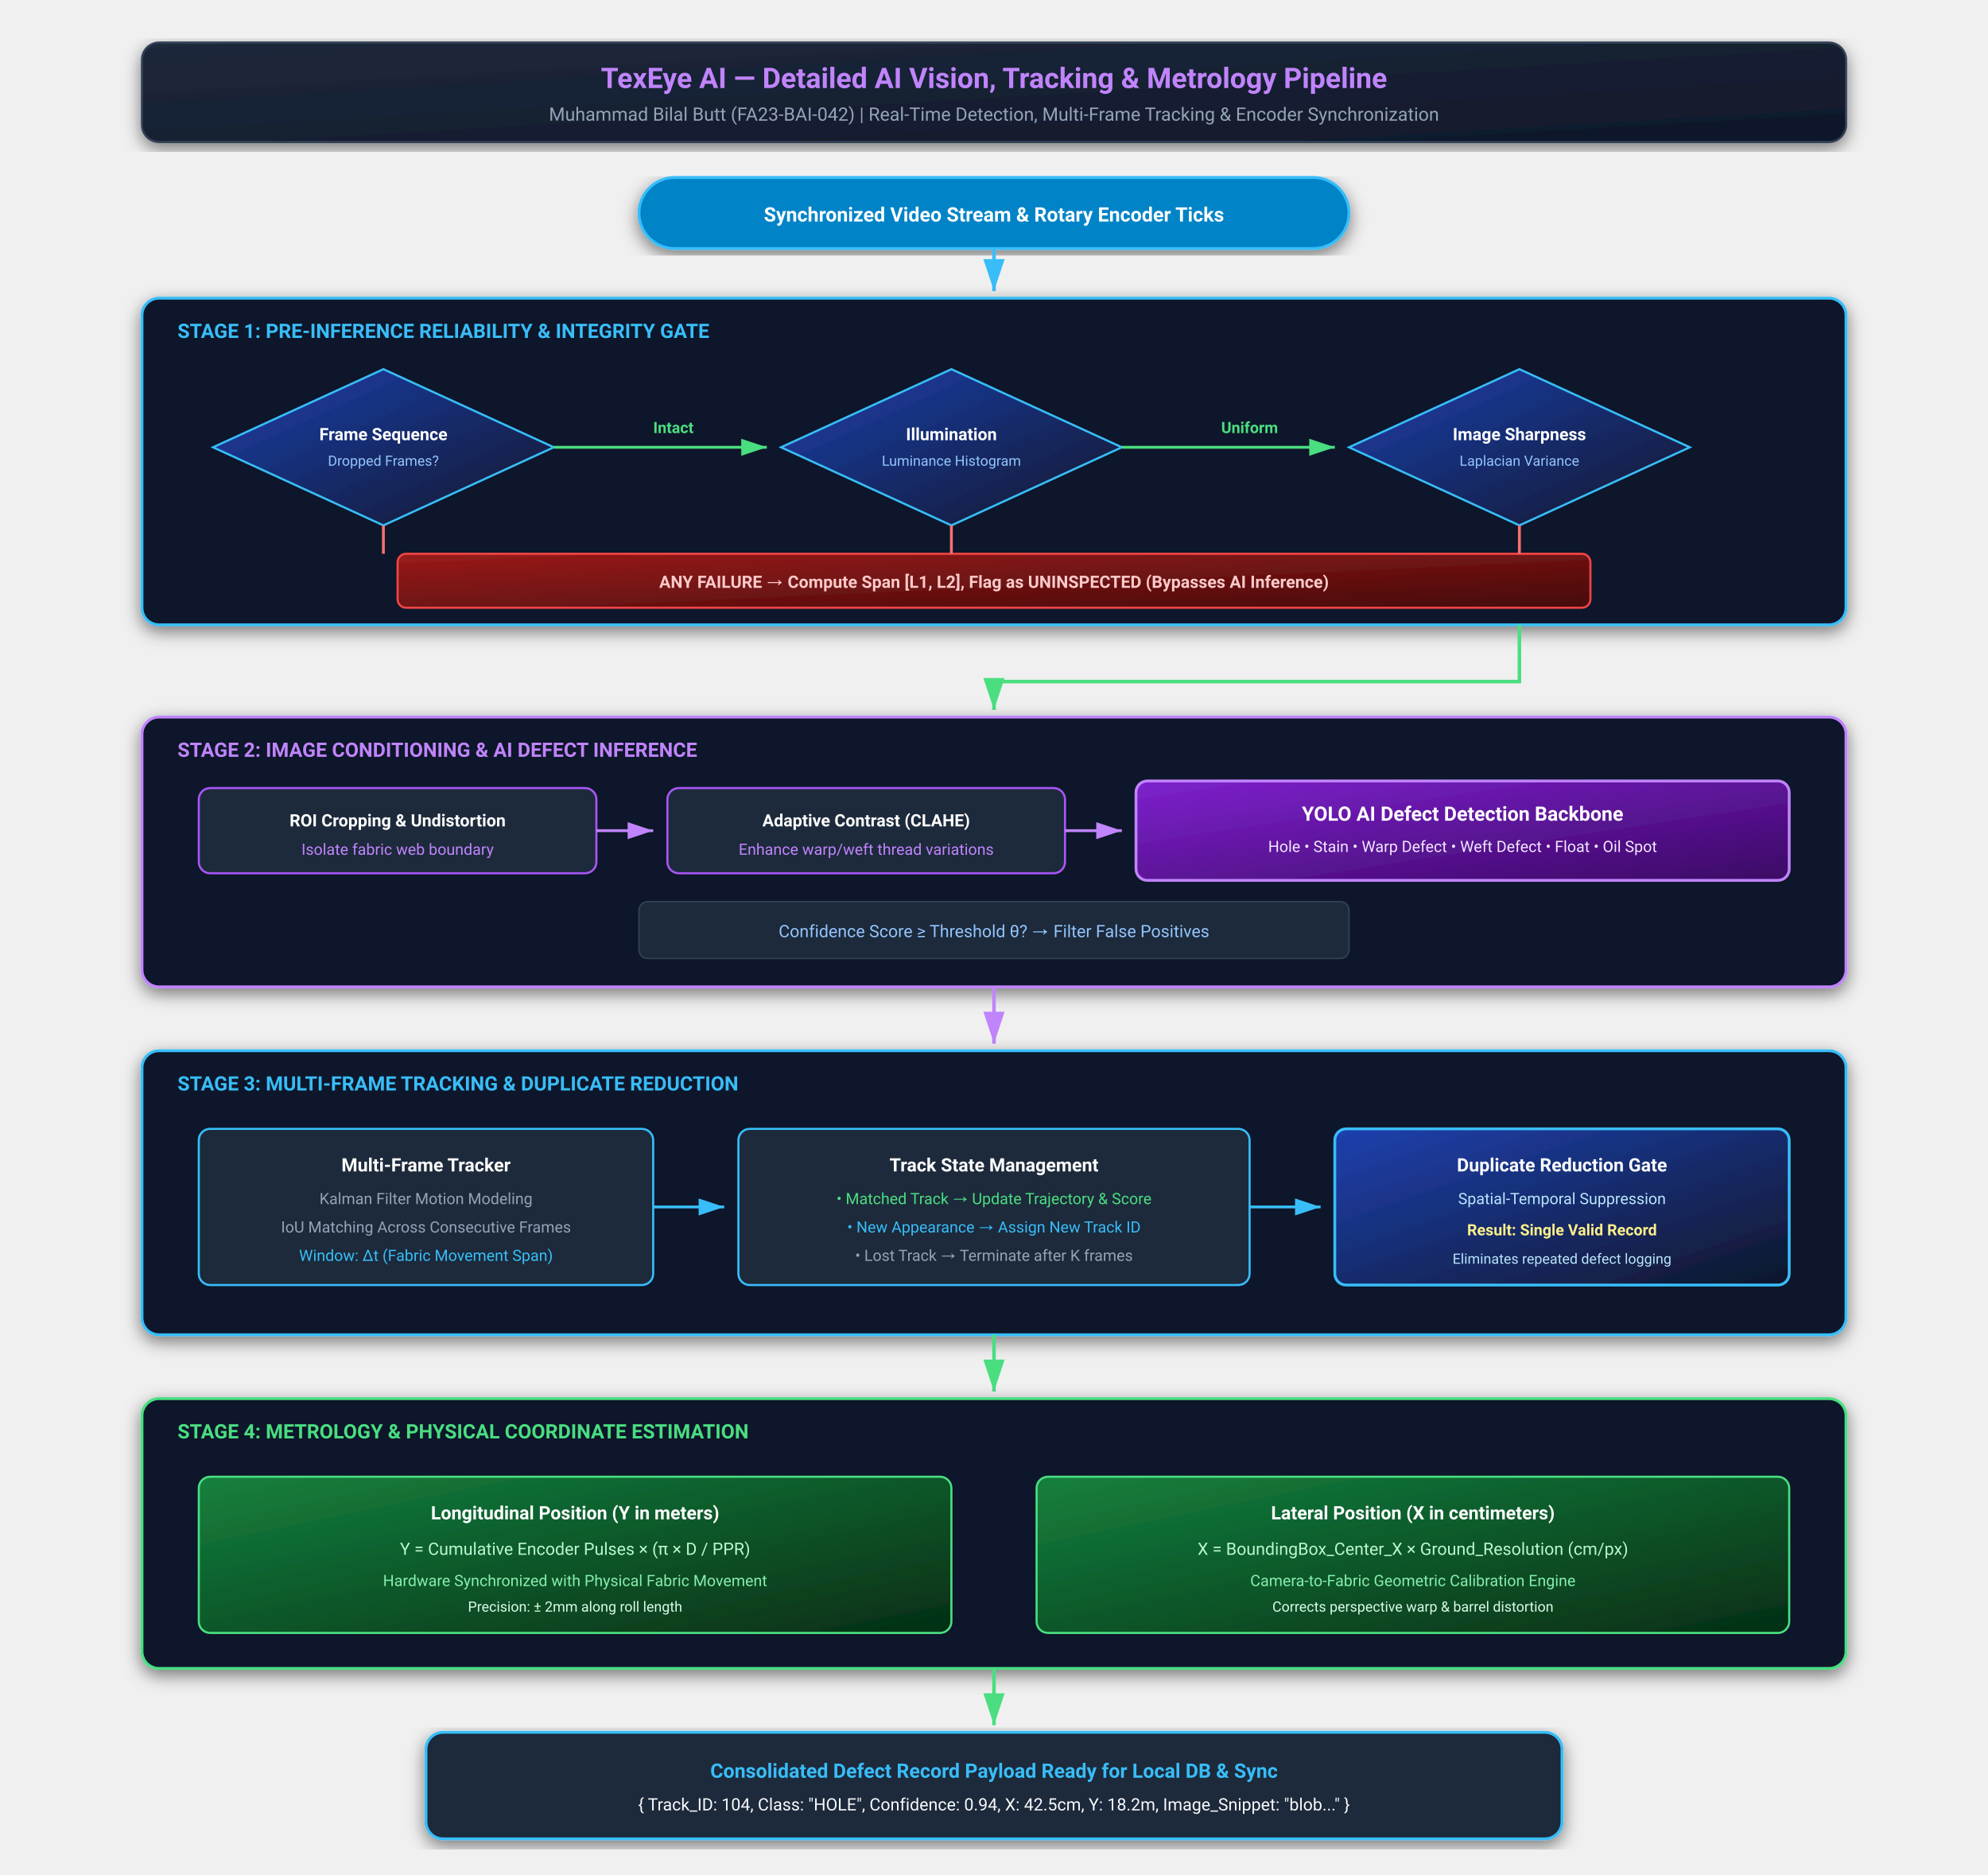
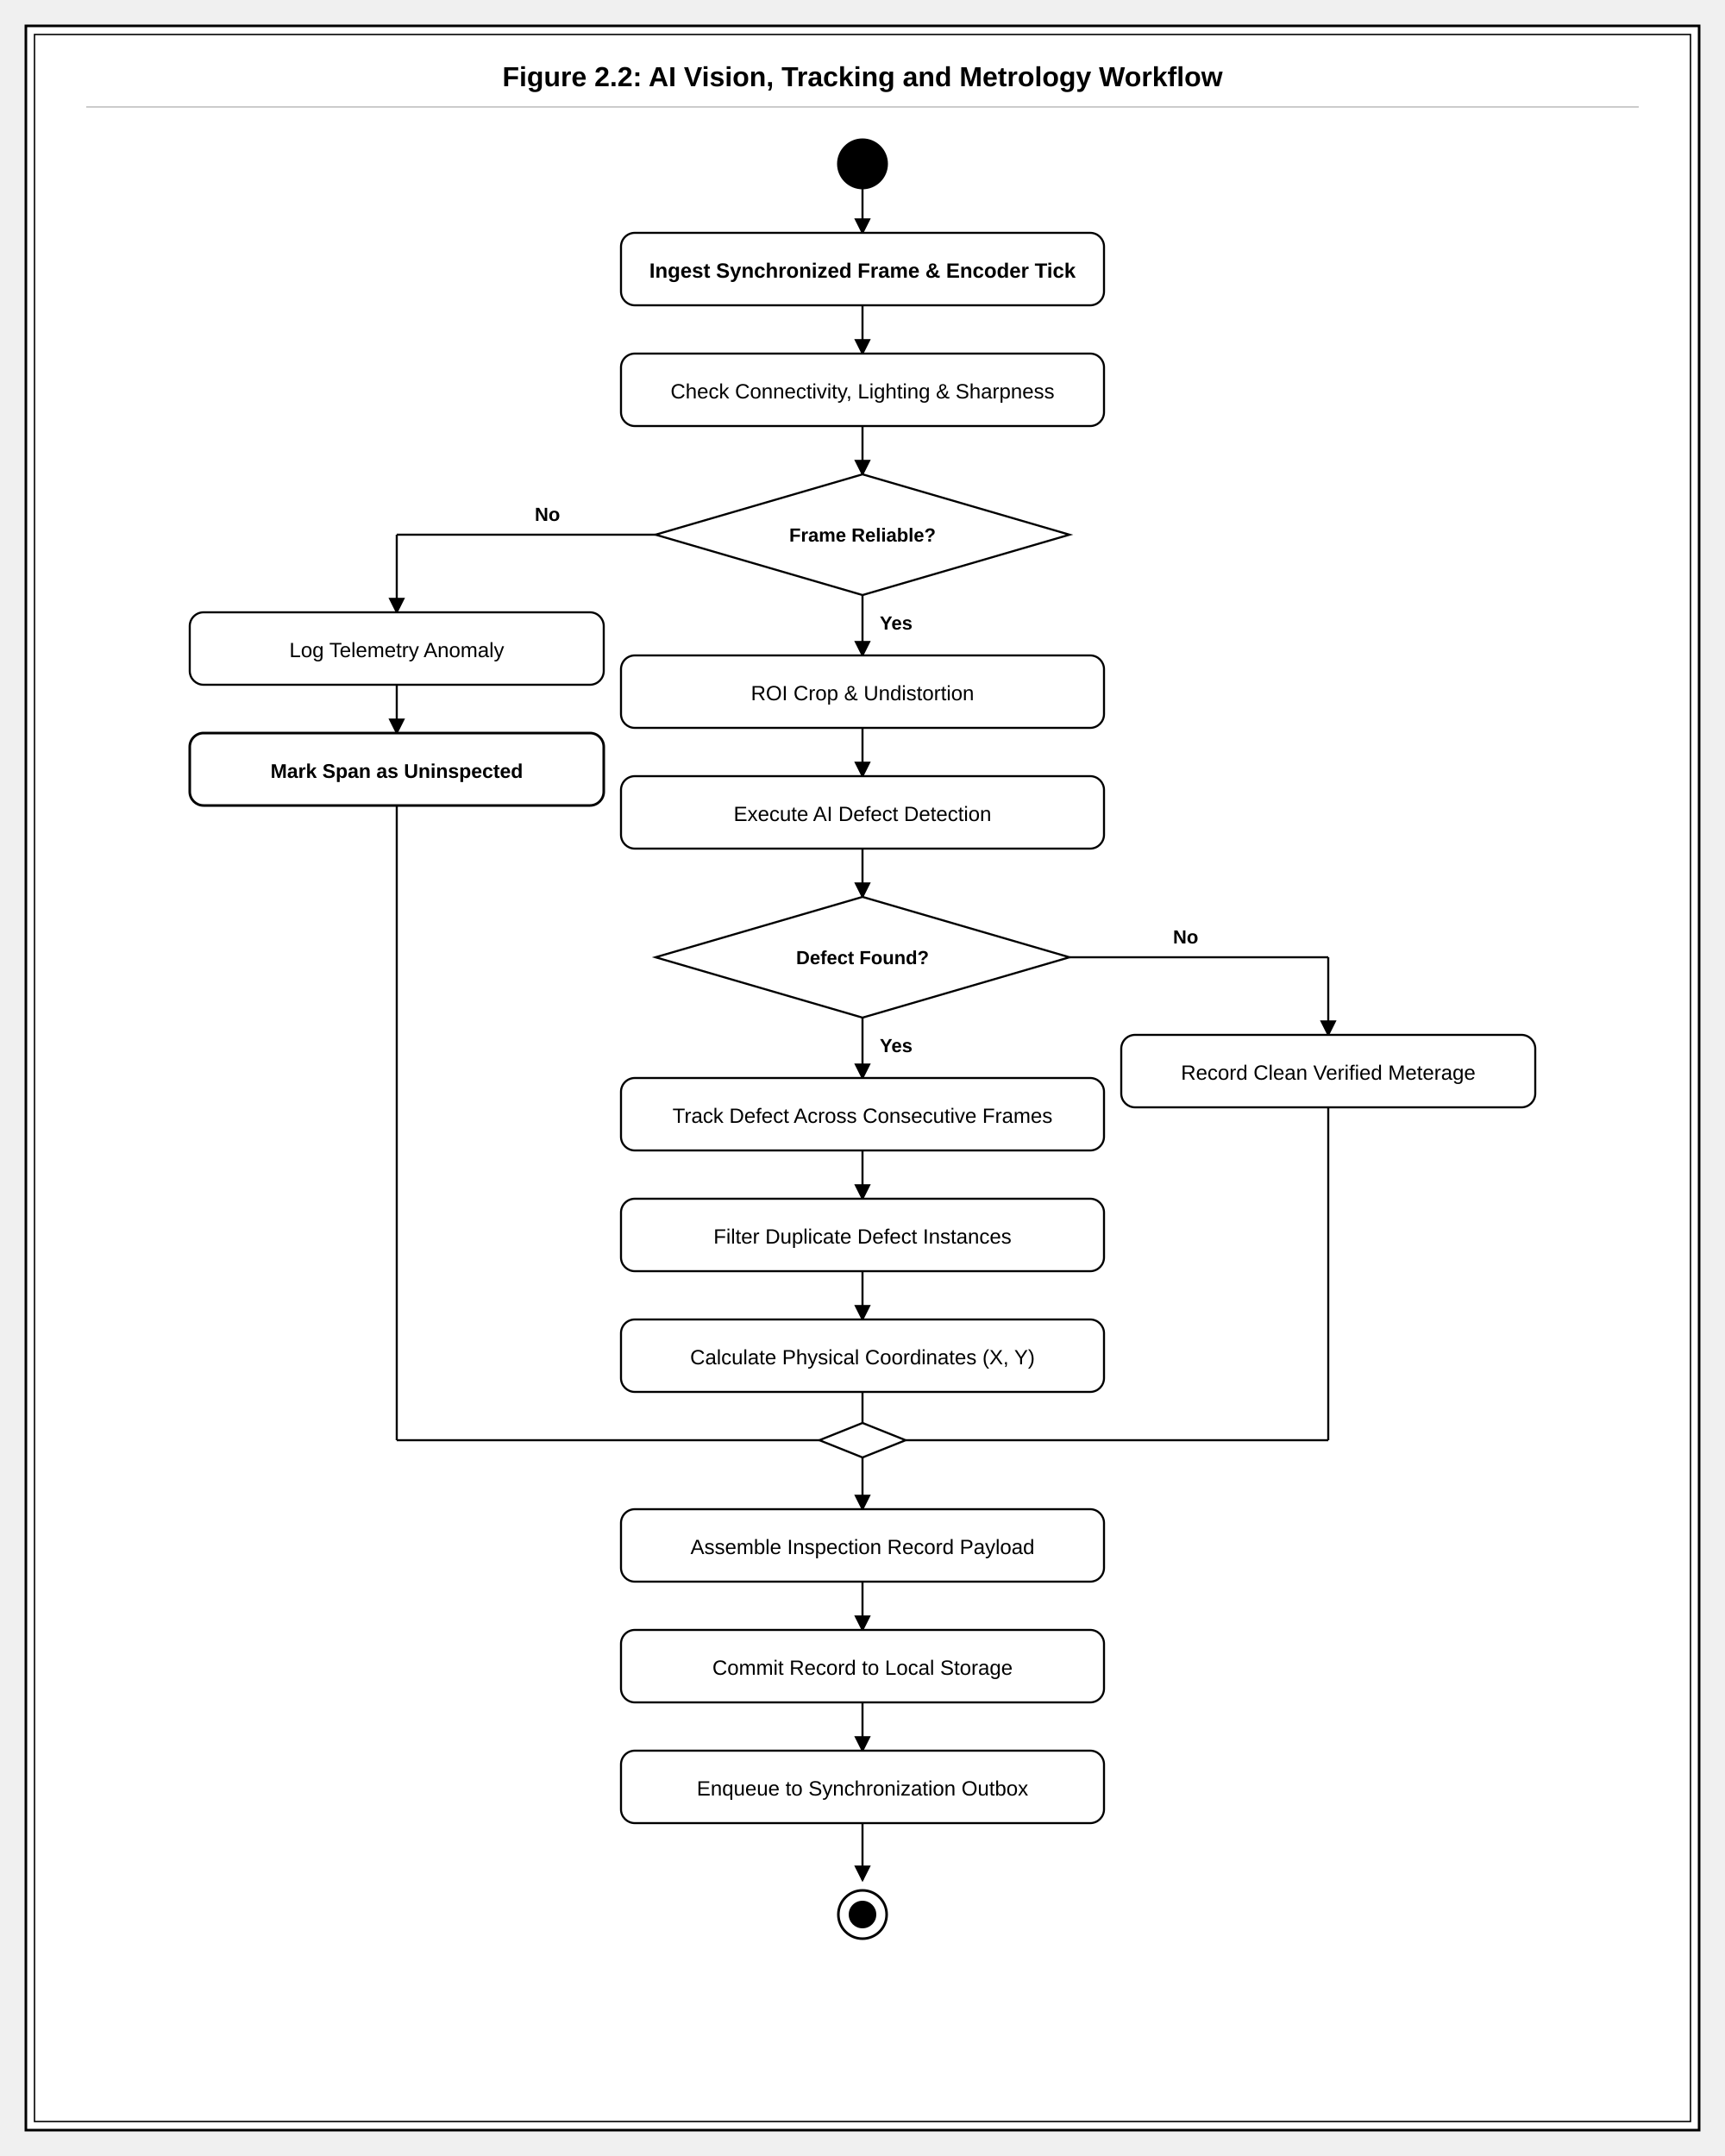
- <svg xmlns="http://www.w3.org/2000/svg" viewBox="0 0 1400 1320" width="100%" height="100%" style="background-color: #0b1120; font-family: -apple-system, BlinkMacSystemFont, 'Segoe UI', Roboto, Helvetica, Arial, sans-serif;">
+ <svg xmlns="http://www.w3.org/2000/svg" viewBox="0 0 1000 1250" width="100%" height="100%" style="background-color: #ffffff; font-family: Arial, Helvetica, sans-serif;">
  <defs>
-     <linearGradient id="headerGrad2" x1="0%" y1="0%" x2="100%" y2="100%">
-       <stop offset="0%" stop-color="#1e293b" />
-       <stop offset="100%" stop-color="#0f172a" />
-     </linearGradient>
-     <linearGradient id="purpleGrad" x1="0%" y1="0%" x2="100%" y2="100%">
-       <stop offset="0%" stop-color="#7e22ce" />
-       <stop offset="100%" stop-color="#3b0764" />
-     </linearGradient>
-     <linearGradient id="blueGrad" x1="0%" y1="0%" x2="100%" y2="100%">
-       <stop offset="0%" stop-color="#1e40af" />
-       <stop offset="100%" stop-color="#0f172a" />
-     </linearGradient>
-     <linearGradient id="greenGrad" x1="0%" y1="0%" x2="100%" y2="100%">
-       <stop offset="0%" stop-color="#15803d" />
-       <stop offset="100%" stop-color="#052e16" />
-     </linearGradient>
-     <linearGradient id="redGrad" x1="0%" y1="0%" x2="100%" y2="100%">
-       <stop offset="0%" stop-color="#991b1b" />
-       <stop offset="100%" stop-color="#450a0a" />
-     </linearGradient>
-     <filter id="shadow2" x="-10%" y="-10%" width="120%" height="120%">
-       <feDropShadow dx="0" dy="4" stdDeviation="6" flood-color="#000000" flood-opacity="0.5" />
-     </filter>
-     <marker id="arrB" markerWidth="10" markerHeight="10" refX="9" refY="3" orient="auto">
-       <path d="M0,0 L0,6 L9,3 z" fill="#38bdf8" />
-     </marker>
-     <marker id="arrP" markerWidth="10" markerHeight="10" refX="9" refY="3" orient="auto">
-       <path d="M0,0 L0,6 L9,3 z" fill="#c084fc" />
-     </marker>
-     <marker id="arrG" markerWidth="10" markerHeight="10" refX="9" refY="3" orient="auto">
-       <path d="M0,0 L0,6 L9,3 z" fill="#4ade80" />
-     </marker>
-     <marker id="arrR" markerWidth="10" markerHeight="10" refX="9" refY="3" orient="auto">
-       <path d="M0,0 L0,6 L9,3 z" fill="#f87171" />
+     <marker id="arrow" markerWidth="8" markerHeight="8" refX="7" refY="4" orient="auto">
+       <polygon points="0 0, 8 4, 0 8" fill="#000000" />
    </marker>
  </defs>
-   <g transform="translate(100, 30)" filter="url(#shadow2)">
-     <rect width="1200" height="70" rx="12" fill="url(#headerGrad2)" stroke="#334155" stroke-width="1.5" />
-     <text x="600" y="32" fill="#c084fc" font-size="20" font-weight="bold" text-anchor="middle">TexEye AI — Detailed AI Vision, Tracking &amp; Metrology Pipeline</text>
-     <text x="600" y="55" fill="#94a3b8" font-size="13" text-anchor="middle">Muhammad Bilal Butt (FA23-BAI-042) | Real-Time Detection, Multi-Frame Tracking &amp; Encoder Synchronization</text>
-   </g>
-   <g transform="translate(450, 125)" filter="url(#shadow2)">
-     <rect width="500" height="50" rx="25" fill="#0284c7" stroke="#38bdf8" stroke-width="2" />
-     <text x="250" y="31" fill="#ffffff" font-size="14" font-weight="bold" text-anchor="middle">Synchronized Video Stream &amp; Rotary Encoder Ticks</text>
-   </g>
-   <path d="M 700 175 L 700 205" stroke="#38bdf8" stroke-width="2.5" marker-end="url(#arrB)" fill="none" />
-   <g transform="translate(100, 210)" filter="url(#shadow2)">
-     <rect width="1200" height="230" rx="12" fill="#0f172a" stroke="#38bdf8" stroke-width="2" />
-     <text x="25" y="28" fill="#38bdf8" font-size="14" font-weight="bold">STAGE 1: PRE-INFERENCE RELIABILITY &amp; INTEGRITY GATE</text>
-     <polygon points="170,50 290,105 170,160 50,105" fill="url(#blueGrad)" stroke="#38bdf8" stroke-width="1.5" />
-     <text x="170" y="100" fill="#ffffff" font-size="12" font-weight="bold" text-anchor="middle">Frame Sequence</text>
-     <text x="170" y="118" fill="#93c5fd" font-size="10" text-anchor="middle">Dropped Frames?</text>
-     <polygon points="570,50 690,105 570,160 450,105" fill="url(#blueGrad)" stroke="#38bdf8" stroke-width="1.5" />
-     <text x="570" y="100" fill="#ffffff" font-size="12" font-weight="bold" text-anchor="middle">Illumination</text>
-     <text x="570" y="118" fill="#93c5fd" font-size="10" text-anchor="middle">Luminance Histogram</text>
-     <polygon points="970,50 1090,105 970,160 850,105" fill="url(#blueGrad)" stroke="#38bdf8" stroke-width="1.5" />
-     <text x="970" y="100" fill="#ffffff" font-size="12" font-weight="bold" text-anchor="middle">Image Sharpness</text>
-     <text x="970" y="118" fill="#93c5fd" font-size="10" text-anchor="middle">Laplacian Variance</text>
-     <path d="M 290 105 L 440 105" stroke="#4ade80" stroke-width="2" marker-end="url(#arrG)" fill="none" />
-     <text x="360" y="95" fill="#4ade80" font-size="11" font-weight="bold">Intact</text>
-     <path d="M 690 105 L 840 105" stroke="#4ade80" stroke-width="2" marker-end="url(#arrG)" fill="none" />
-     <text x="760" y="95" fill="#4ade80" font-size="11" font-weight="bold">Uniform</text>
-     <rect x="180" y="180" width="840" height="38" rx="6" fill="url(#redGrad)" stroke="#ef4444" stroke-width="1.5" />
-     <text x="600" y="204" fill="#fecaca" font-size="12" font-weight="bold" text-anchor="middle">ANY FAILURE → Compute Span [L1, L2], Flag as UNINSPECTED (Bypasses AI Inference)</text>
-     <path d="M 170 160 L 170 180" stroke="#f87171" stroke-width="2" fill="none" />
-     <path d="M 570 160 L 570 180" stroke="#f87171" stroke-width="2" fill="none" />
-     <path d="M 970 160 L 970 180" stroke="#f87171" stroke-width="2" fill="none" />
-   </g>
-   <path d="M 1070 440 L 1070 480 L 700 480 L 700 500" stroke="#4ade80" stroke-width="2.5" marker-end="url(#arrG)" fill="none" />
-   <g transform="translate(100, 505)" filter="url(#shadow2)">
-     <rect width="1200" height="190" rx="12" fill="#0f172a" stroke="#c084fc" stroke-width="2" />
-     <text x="25" y="28" fill="#c084fc" font-size="14" font-weight="bold">STAGE 2: IMAGE CONDITIONING &amp; AI DEFECT INFERENCE</text>
-     <rect x="40" y="50" width="280" height="60" rx="8" fill="#1e293b" stroke="#a855f7" stroke-width="1.5" />
-     <text x="180" y="77" fill="#ffffff" font-size="12" font-weight="bold" text-anchor="middle">ROI Cropping &amp; Undistortion</text>
-     <text x="180" y="97" fill="#c084fc" font-size="11" text-anchor="middle">Isolate fabric web boundary</text>
-     <rect x="370" y="50" width="280" height="60" rx="8" fill="#1e293b" stroke="#a855f7" stroke-width="1.5" />
-     <text x="510" y="77" fill="#ffffff" font-size="12" font-weight="bold" text-anchor="middle">Adaptive Contrast (CLAHE)</text>
-     <text x="510" y="97" fill="#c084fc" font-size="11" text-anchor="middle">Enhance warp/weft thread variations</text>
-     <rect x="700" y="45" width="460" height="70" rx="8" fill="url(#purpleGrad)" stroke="#c084fc" stroke-width="2" />
-     <text x="930" y="73" fill="#ffffff" font-size="14" font-weight="bold" text-anchor="middle">YOLO AI Defect Detection Backbone</text>
-     <text x="930" y="95" fill="#f3e8ff" font-size="11" text-anchor="middle">Hole • Stain • Warp Defect • Weft Defect • Float • Oil Spot</text>
-     <path d="M 320 80 L 360 80" stroke="#c084fc" stroke-width="2" marker-end="url(#arrP)" fill="none" />
-     <path d="M 650 80 L 690 80" stroke="#c084fc" stroke-width="2" marker-end="url(#arrP)" fill="none" />
-     <rect x="350" y="130" width="500" height="40" rx="6" fill="#1e293b" stroke="#334155" stroke-width="1" />
-     <text x="600" y="155" fill="#93c5fd" font-size="12" text-anchor="middle">Confidence Score ≥ Threshold θ? → Filter False Positives</text>
-   </g>
-   <path d="M 700 695 L 700 735" stroke="#c084fc" stroke-width="2.5" marker-end="url(#arrP)" fill="none" />
-   <g transform="translate(100, 740)" filter="url(#shadow2)">
-     <rect width="1200" height="200" rx="12" fill="#0f172a" stroke="#38bdf8" stroke-width="2" />
-     <text x="25" y="28" fill="#38bdf8" font-size="14" font-weight="bold">STAGE 3: MULTI-FRAME TRACKING &amp; DUPLICATE REDUCTION</text>
-     <rect x="40" y="55" width="320" height="110" rx="8" fill="#1e293b" stroke="#38bdf8" stroke-width="1.5" />
-     <text x="200" y="85" fill="#ffffff" font-size="13" font-weight="bold" text-anchor="middle">Multi-Frame Tracker</text>
-     <text x="200" y="108" fill="#94a3b8" font-size="11" text-anchor="middle">Kalman Filter Motion Modeling</text>
-     <text x="200" y="128" fill="#94a3b8" font-size="11" text-anchor="middle">IoU Matching Across Consecutive Frames</text>
-     <text x="200" y="148" fill="#38bdf8" font-size="11" text-anchor="middle">Window: Δt (Fabric Movement Span)</text>
-     <path d="M 360 110 L 410 110" stroke="#38bdf8" stroke-width="2" marker-end="url(#arrB)" fill="none" />
-     <rect x="420" y="55" width="360" height="110" rx="8" fill="#1e293b" stroke="#38bdf8" stroke-width="1.5" />
-     <text x="600" y="85" fill="#ffffff" font-size="13" font-weight="bold" text-anchor="middle">Track State Management</text>
-     <text x="600" y="108" fill="#4ade80" font-size="11" text-anchor="middle">• Matched Track → Update Trajectory &amp; Score</text>
-     <text x="600" y="128" fill="#38bdf8" font-size="11" text-anchor="middle">• New Appearance → Assign New Track ID</text>
-     <text x="600" y="148" fill="#94a3b8" font-size="11" text-anchor="middle">• Lost Track → Terminate after K frames</text>
-     <path d="M 780 110 L 830 110" stroke="#38bdf8" stroke-width="2" marker-end="url(#arrB)" fill="none" />
-     <rect x="840" y="55" width="320" height="110" rx="8" fill="url(#blueGrad)" stroke="#38bdf8" stroke-width="2" />
-     <text x="1000" y="85" fill="#ffffff" font-size="13" font-weight="bold" text-anchor="middle">Duplicate Reduction Gate</text>
-     <text x="1000" y="108" fill="#bae6fd" font-size="11" text-anchor="middle">Spatial-Temporal Suppression</text>
-     <text x="1000" y="130" fill="#fef08a" font-size="11" font-weight="bold" text-anchor="middle">Result: Single Valid Record</text>
-     <text x="1000" y="150" fill="#bae6fd" font-size="10" text-anchor="middle">Eliminates repeated defect logging</text>
-   </g>
-   <path d="M 700 940 L 700 980" stroke="#4ade80" stroke-width="2.5" marker-end="url(#arrG)" fill="none" />
-   <g transform="translate(100, 985)" filter="url(#shadow2)">
-     <rect width="1200" height="190" rx="12" fill="#0f172a" stroke="#4ade80" stroke-width="2" />
-     <text x="25" y="28" fill="#4ade80" font-size="14" font-weight="bold">STAGE 4: METROLOGY &amp; PHYSICAL COORDINATE ESTIMATION</text>
-     <rect x="40" y="55" width="530" height="110" rx="8" fill="url(#greenGrad)" stroke="#4ade80" stroke-width="1.5" />
-     <text x="305" y="85" fill="#ffffff" font-size="13" font-weight="bold" text-anchor="middle">Longitudinal Position (Y in meters)</text>
-     <text x="305" y="110" fill="#bbf7d0" font-size="12" text-anchor="middle">Y = Cumulative Encoder Pulses × (π × D / PPR)</text>
-     <text x="305" y="132" fill="#86efac" font-size="11" text-anchor="middle">Hardware Synchronized with Physical Fabric Movement</text>
-     <text x="305" y="150" fill="#dcfce7" font-size="10" text-anchor="middle">Precision: ± 2mm along roll length</text>
-     <rect x="630" y="55" width="530" height="110" rx="8" fill="url(#greenGrad)" stroke="#4ade80" stroke-width="1.5" />
-     <text x="895" y="85" fill="#ffffff" font-size="13" font-weight="bold" text-anchor="middle">Lateral Position (X in centimeters)</text>
-     <text x="895" y="110" fill="#bbf7d0" font-size="12" text-anchor="middle">X = BoundingBox_Center_X × Ground_Resolution (cm/px)</text>
-     <text x="895" y="132" fill="#86efac" font-size="11" text-anchor="middle">Camera-to-Fabric Geometric Calibration Engine</text>
-     <text x="895" y="150" fill="#dcfce7" font-size="10" text-anchor="middle">Corrects perspective warp &amp; barrel distortion</text>
-   </g>
-   <path d="M 700 1175 L 700 1215" stroke="#4ade80" stroke-width="2.5" marker-end="url(#arrG)" fill="none" />
-   <g transform="translate(300, 1220)" filter="url(#shadow2)">
-     <rect width="800" height="75" rx="12" fill="#1e293b" stroke="#38bdf8" stroke-width="2" />
-     <text x="400" y="32" fill="#38bdf8" font-size="14" font-weight="bold" text-anchor="middle">Consolidated Defect Record Payload Ready for Local DB &amp; Sync</text>
-     <text x="400" y="55" fill="#f8fafc" font-size="12" text-anchor="middle">{ Track_ID: 104, Class: "HOLE", Confidence: 0.94, X: 42.5cm, Y: 18.2m, Image_Snippet: "blob..." }</text>
-   </g>
+   <rect x="15" y="15" width="970" height="1220" fill="#ffffff" stroke="#000000" stroke-width="1.5" />
+   <rect x="20" y="20" width="960" height="1210" fill="none" stroke="#000000" stroke-width="0.8" />
+   <text x="500" y="50" fill="#000000" font-size="16" font-weight="bold" text-anchor="middle">Figure 2.2: AI Vision, Tracking and Metrology Workflow</text>
+   <line x1="50" y1="62" x2="950" y2="62" stroke="#cccccc" stroke-width="1" />
+   <circle cx="500" cy="95" r="14" fill="#000000" stroke="#000000" stroke-width="1.5" />
+   <line x1="500" y1="109" x2="500" y2="135" stroke="#000000" stroke-width="1.2" marker-end="url(#arrow)" />
+   <rect x="360" y="135" width="280" height="42" rx="8" fill="#ffffff" stroke="#000000" stroke-width="1.2" />
+   <text x="500" y="161" fill="#000000" font-size="12" font-weight="bold" text-anchor="middle">Ingest Synchronized Frame &amp; Encoder Tick</text>
+   <line x1="500" y1="177" x2="500" y2="205" stroke="#000000" stroke-width="1.2" marker-end="url(#arrow)" />
+   <rect x="360" y="205" width="280" height="42" rx="8" fill="#ffffff" stroke="#000000" stroke-width="1.2" />
+   <text x="500" y="231" fill="#000000" font-size="12" text-anchor="middle">Check Connectivity, Lighting &amp; Sharpness</text>
+   <line x1="500" y1="247" x2="500" y2="275" stroke="#000000" stroke-width="1.2" marker-end="url(#arrow)" />
+   <polygon points="500 275, 620 310, 500 345, 380 310" fill="#ffffff" stroke="#000000" stroke-width="1.2" />
+   <text x="500" y="314" fill="#000000" font-size="11" font-weight="bold" text-anchor="middle">Frame Reliable?</text>
+   <line x1="380" y1="310" x2="230" y2="310" stroke="#000000" stroke-width="1.2" />
+   <line x1="230" y1="310" x2="230" y2="355" stroke="#000000" stroke-width="1.2" marker-end="url(#arrow)" />
+   <text x="310" y="302" fill="#000000" font-size="11" font-weight="bold">No</text>
+   <rect x="110" y="355" width="240" height="42" rx="8" fill="#ffffff" stroke="#000000" stroke-width="1.2" />
+   <text x="230" y="381" fill="#000000" font-size="12" text-anchor="middle">Log Telemetry Anomaly</text>
+   <line x1="230" y1="397" x2="230" y2="425" stroke="#000000" stroke-width="1.2" marker-end="url(#arrow)" />
+   <rect x="110" y="425" width="240" height="42" rx="8" fill="#ffffff" stroke="#000000" stroke-width="1.5" />
+   <text x="230" y="451" fill="#000000" font-size="11.5" font-weight="bold" text-anchor="middle">Mark Span as Uninspected</text>
+   <line x1="500" y1="345" x2="500" y2="380" stroke="#000000" stroke-width="1.2" marker-end="url(#arrow)" />
+   <text x="510" y="365" fill="#000000" font-size="11" font-weight="bold">Yes</text>
+   <rect x="360" y="380" width="280" height="42" rx="8" fill="#ffffff" stroke="#000000" stroke-width="1.2" />
+   <text x="500" y="406" fill="#000000" font-size="12" text-anchor="middle">ROI Crop &amp; Undistortion</text>
+   <line x1="500" y1="422" x2="500" y2="450" stroke="#000000" stroke-width="1.2" marker-end="url(#arrow)" />
+   <rect x="360" y="450" width="280" height="42" rx="8" fill="#ffffff" stroke="#000000" stroke-width="1.2" />
+   <text x="500" y="476" fill="#000000" font-size="12" text-anchor="middle">Execute AI Defect Detection</text>
+   <line x1="500" y1="492" x2="500" y2="520" stroke="#000000" stroke-width="1.2" marker-end="url(#arrow)" />
+   <polygon points="500 520, 620 555, 500 590, 380 555" fill="#ffffff" stroke="#000000" stroke-width="1.2" />
+   <text x="500" y="559" fill="#000000" font-size="11" font-weight="bold" text-anchor="middle">Defect Found?</text>
+   <line x1="620" y1="555" x2="770" y2="555" stroke="#000000" stroke-width="1.2" />
+   <line x1="770" y1="555" x2="770" y2="600" stroke="#000000" stroke-width="1.2" marker-end="url(#arrow)" />
+   <text x="680" y="547" fill="#000000" font-size="11" font-weight="bold">No</text>
+   <rect x="650" y="600" width="240" height="42" rx="8" fill="#ffffff" stroke="#000000" stroke-width="1.2" />
+   <text x="770" y="626" fill="#000000" font-size="12" text-anchor="middle">Record Clean Verified Meterage</text>
+   <line x1="500" y1="590" x2="500" y2="625" stroke="#000000" stroke-width="1.2" marker-end="url(#arrow)" />
+   <text x="510" y="610" fill="#000000" font-size="11" font-weight="bold">Yes</text>
+   <rect x="360" y="625" width="280" height="42" rx="8" fill="#ffffff" stroke="#000000" stroke-width="1.2" />
+   <text x="500" y="651" fill="#000000" font-size="12" text-anchor="middle">Track Defect Across Consecutive Frames</text>
+   <line x1="500" y1="667" x2="500" y2="695" stroke="#000000" stroke-width="1.2" marker-end="url(#arrow)" />
+   <rect x="360" y="695" width="280" height="42" rx="8" fill="#ffffff" stroke="#000000" stroke-width="1.2" />
+   <text x="500" y="721" fill="#000000" font-size="12" text-anchor="middle">Filter Duplicate Defect Instances</text>
+   <line x1="500" y1="737" x2="500" y2="765" stroke="#000000" stroke-width="1.2" marker-end="url(#arrow)" />
+   <rect x="360" y="765" width="280" height="42" rx="8" fill="#ffffff" stroke="#000000" stroke-width="1.2" />
+   <text x="500" y="791" fill="#000000" font-size="12" text-anchor="middle">Calculate Physical Coordinates (X, Y)</text>
+   <line x1="230" y1="467" x2="230" y2="835" stroke="#000000" stroke-width="1.2" />
+   <line x1="230" y1="835" x2="475" y2="835" stroke="#000000" stroke-width="1.2" />
+   <line x1="770" y1="642" x2="770" y2="835" stroke="#000000" stroke-width="1.2" />
+   <line x1="770" y1="835" x2="525" y2="835" stroke="#000000" stroke-width="1.2" />
+   <line x1="500" y1="807" x2="500" y2="825" stroke="#000000" stroke-width="1.2" />
+   <polygon points="500 825, 525 835, 500 845, 475 835" fill="#ffffff" stroke="#000000" stroke-width="1.2" />
+   <line x1="500" y1="845" x2="500" y2="875" stroke="#000000" stroke-width="1.2" marker-end="url(#arrow)" />
+   <rect x="360" y="875" width="280" height="42" rx="8" fill="#ffffff" stroke="#000000" stroke-width="1.2" />
+   <text x="500" y="901" fill="#000000" font-size="12" text-anchor="middle">Assemble Inspection Record Payload</text>
+   <line x1="500" y1="917" x2="500" y2="945" stroke="#000000" stroke-width="1.2" marker-end="url(#arrow)" />
+   <rect x="360" y="945" width="280" height="42" rx="8" fill="#ffffff" stroke="#000000" stroke-width="1.2" />
+   <text x="500" y="971" fill="#000000" font-size="12" text-anchor="middle">Commit Record to Local Storage</text>
+   <line x1="500" y1="987" x2="500" y2="1015" stroke="#000000" stroke-width="1.2" marker-end="url(#arrow)" />
+   <rect x="360" y="1015" width="280" height="42" rx="8" fill="#ffffff" stroke="#000000" stroke-width="1.2" />
+   <text x="500" y="1041" fill="#000000" font-size="12" text-anchor="middle">Enqueue to Synchronization Outbox</text>
+   <line x1="500" y1="1057" x2="500" y2="1090" stroke="#000000" stroke-width="1.2" marker-end="url(#arrow)" />
+   <circle cx="500" cy="1110" r="14" fill="#ffffff" stroke="#000000" stroke-width="1.5" />
+   <circle cx="500" cy="1110" r="8" fill="#000000" />
</svg>
